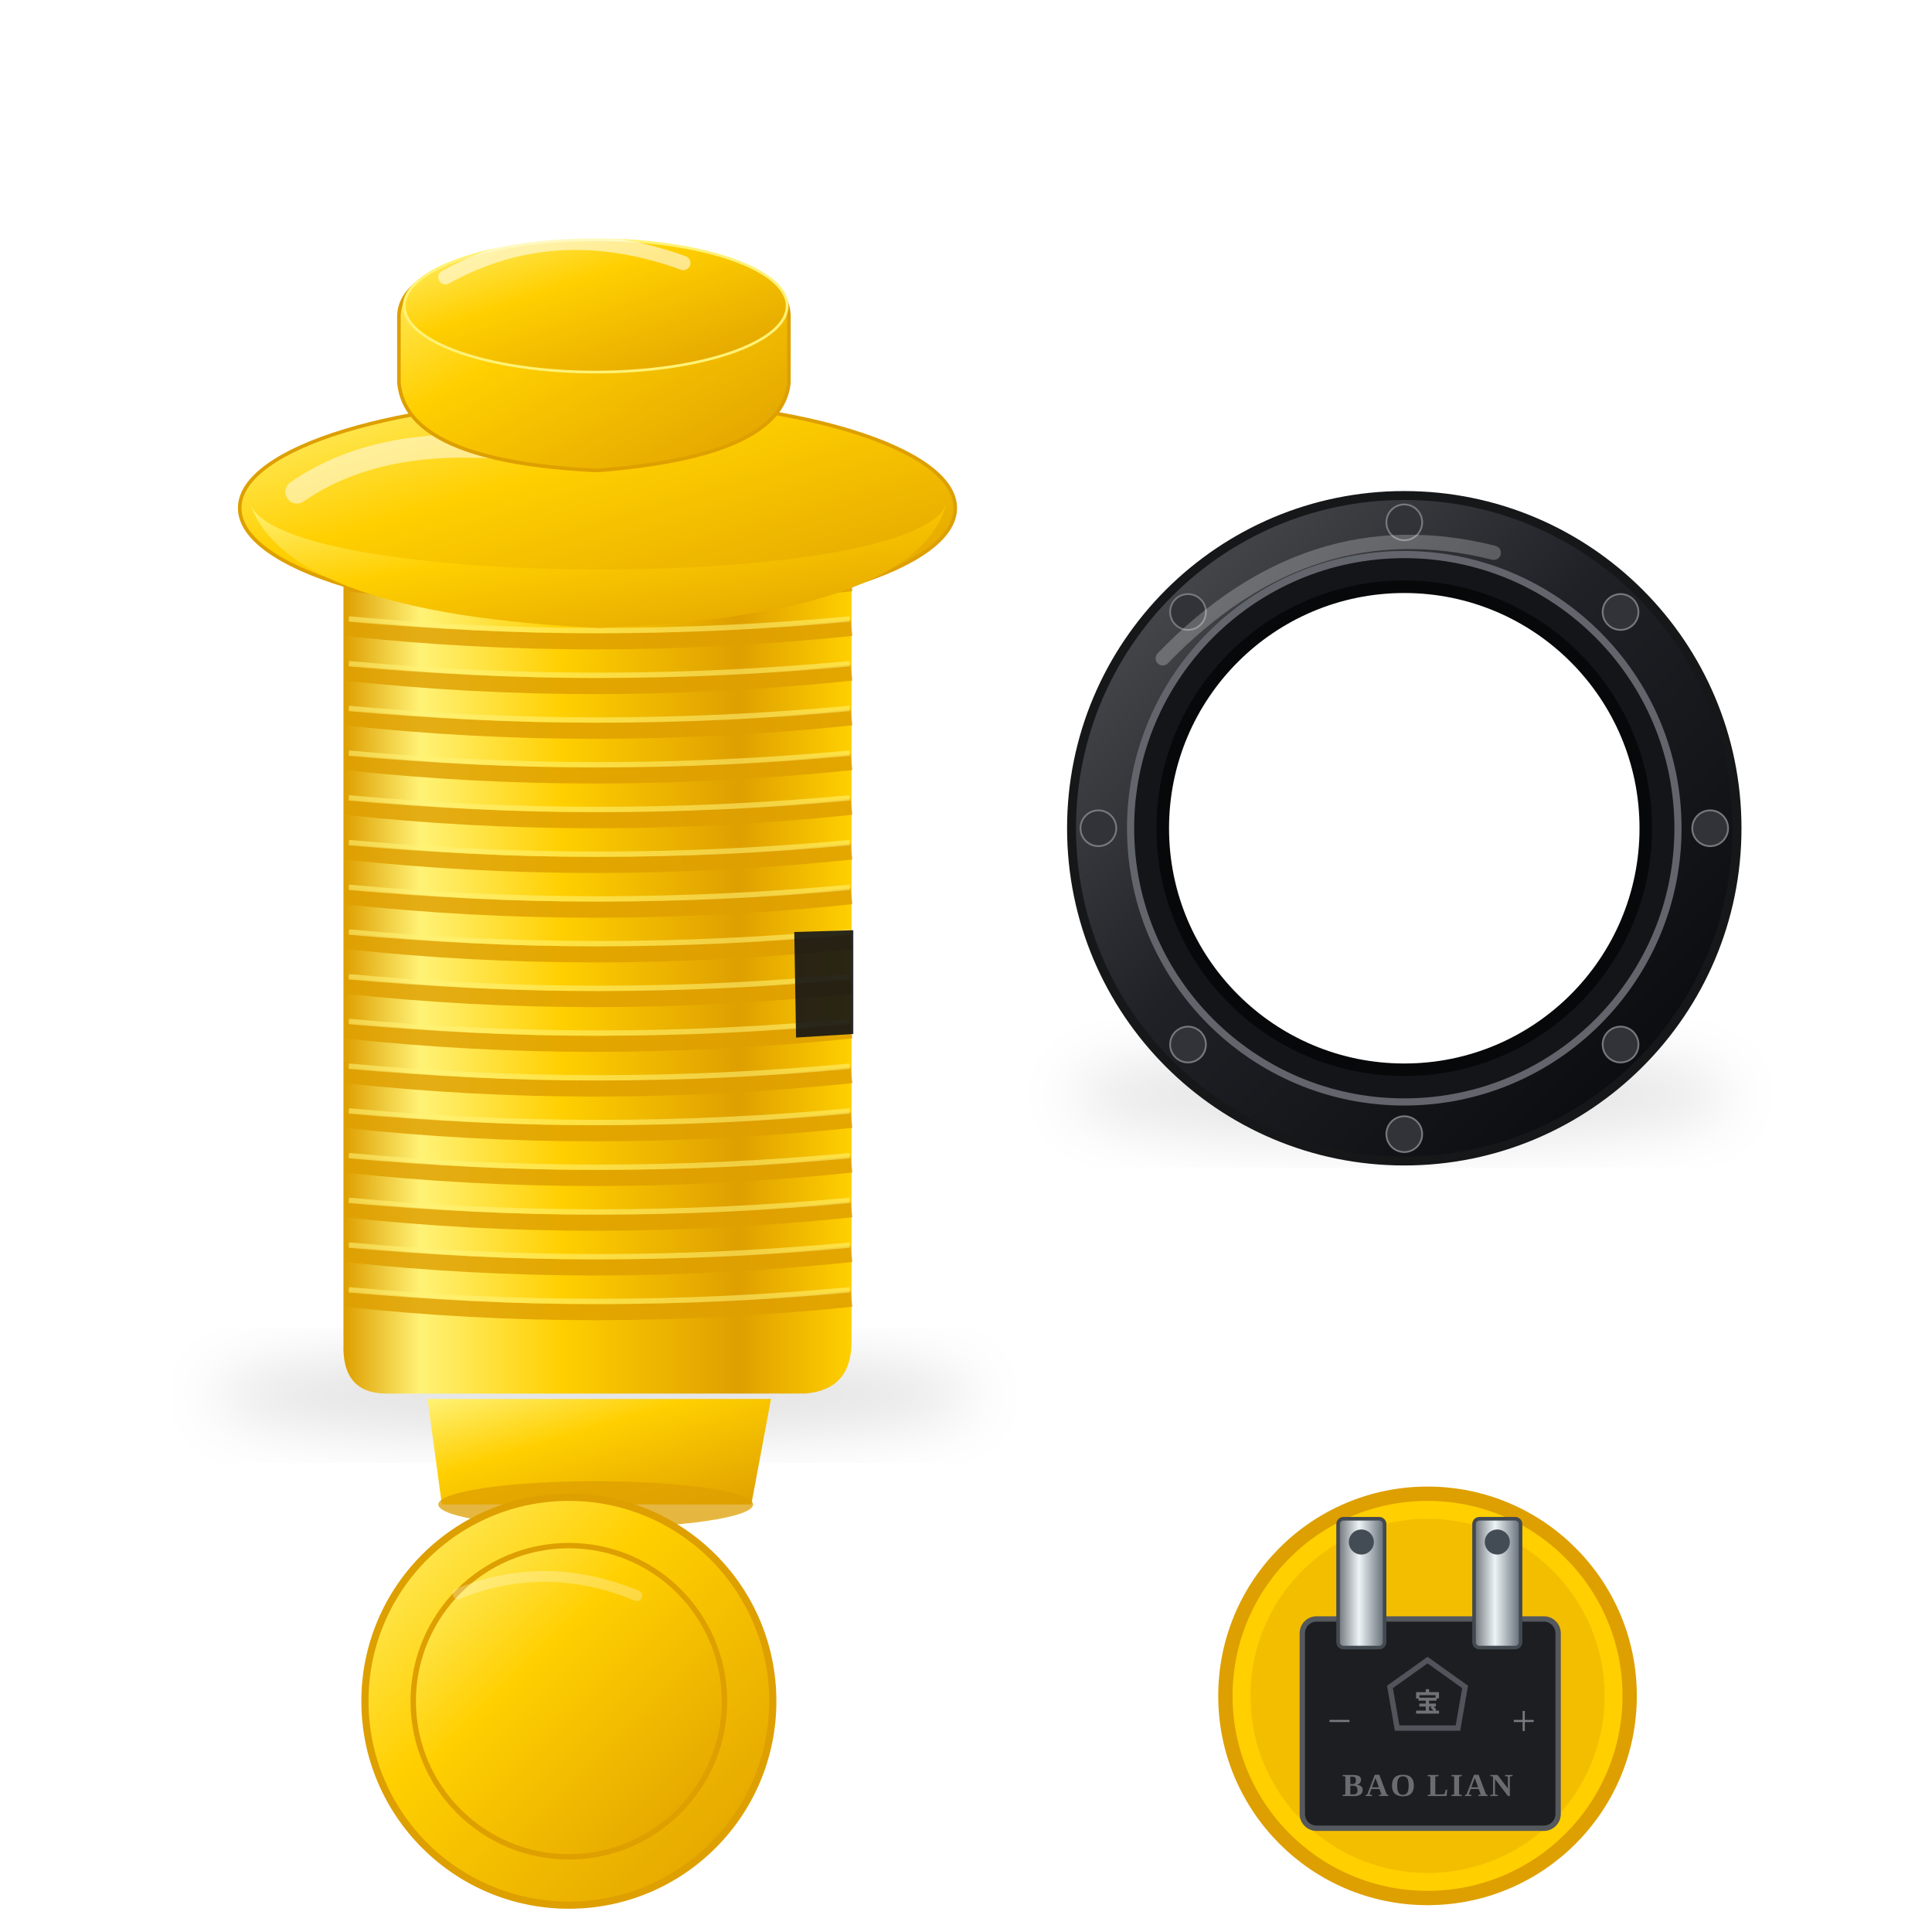
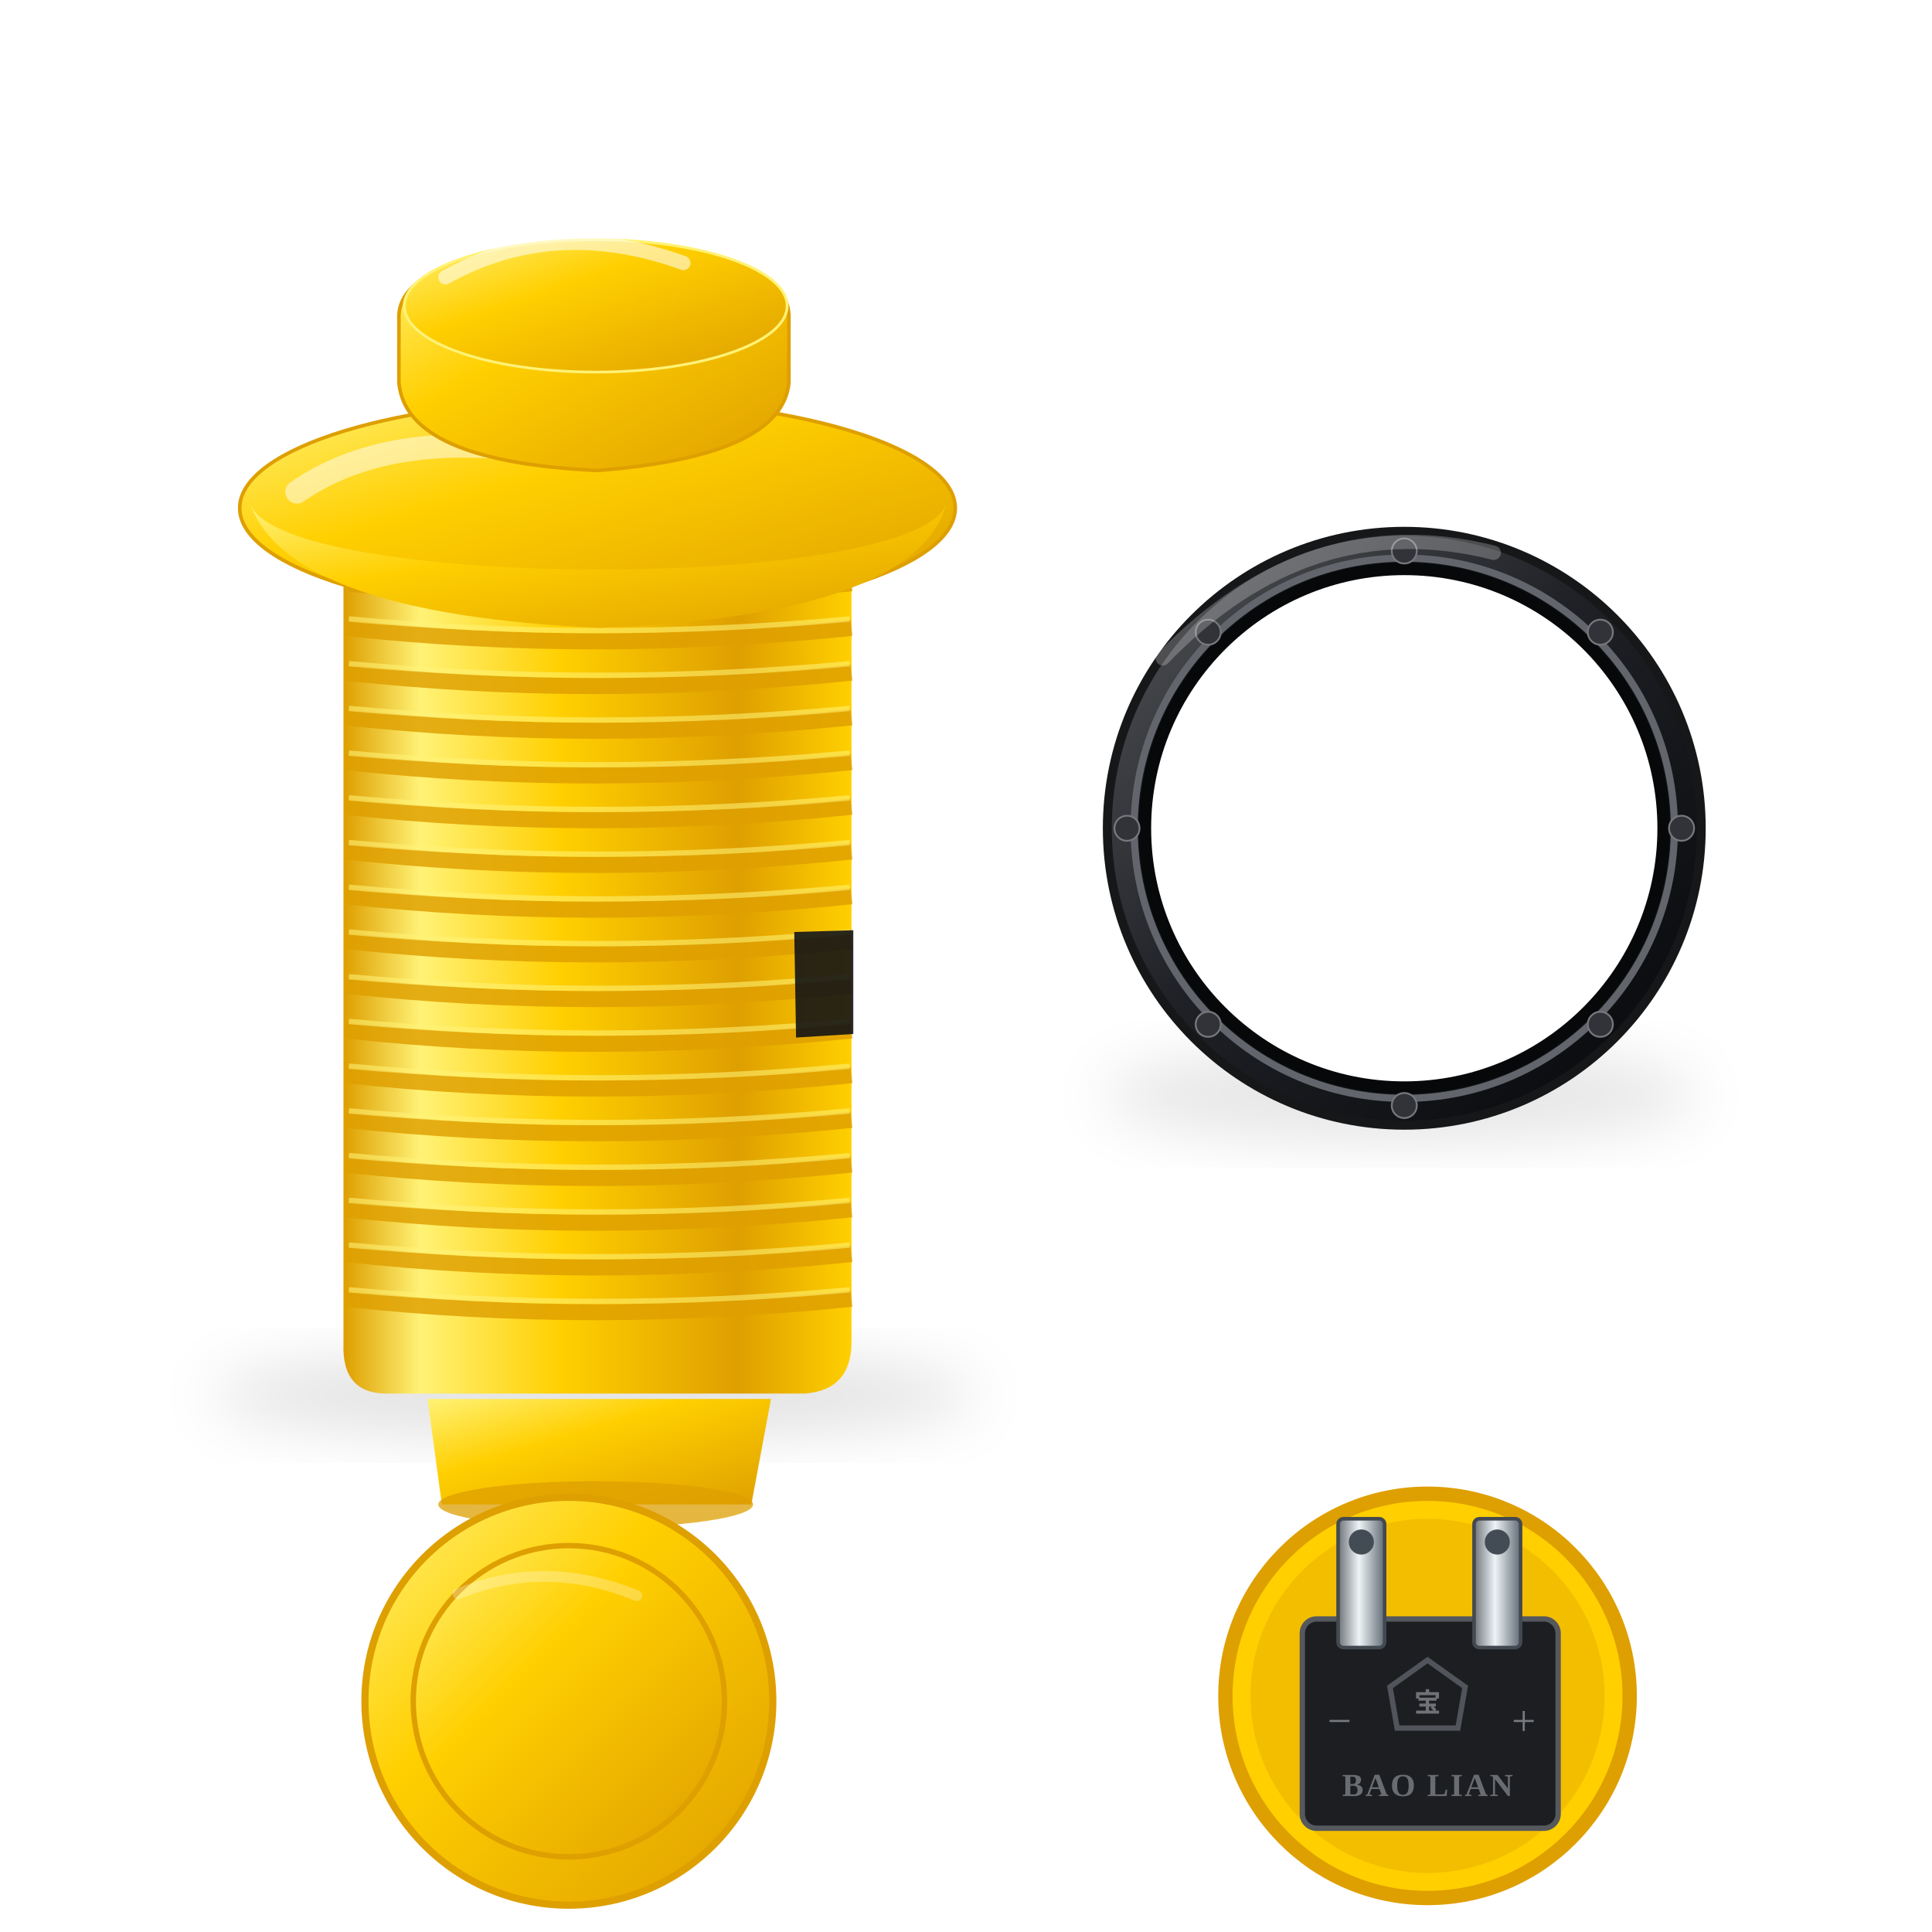
<svg xmlns="http://www.w3.org/2000/svg" width="1080" height="1080" viewBox="0 0 1080 1080" role="img" aria-label="BAO LIAN branded arcade push button, front, side, rear switch and correctly proportioned black mounting nut">
  <defs>
    <linearGradient id="body" x1="0" x2="1">
      <stop stop-color="#de9f00" />
      <stop offset=".15" stop-color="#fff276" />
      <stop offset=".43" stop-color="#ffcf00" />
      <stop offset=".78" stop-color="#de9f00" />
      <stop offset="1" stop-color="#ffcf00" />
    </linearGradient>
    <linearGradient id="top" x1="0" y1="0" x2="1" y2="1">
      <stop stop-color="#fff276" />
      <stop offset=".38" stop-color="#ffcf00" />
      <stop offset="1" stop-color="#de9f00" />
    </linearGradient>
    <linearGradient id="metal" x1="0" x2="1">
      <stop stop-color="#6e7378" />
      <stop offset=".45" stop-color="#edf4f7" />
      <stop offset="1" stop-color="#626c75" />
    </linearGradient>
    <linearGradient id="nut" x1="0" y1="0" x2="1" y2="1">
      <stop stop-color="#55575b" />
      <stop offset=".45" stop-color="#202126" />
      <stop offset="1" stop-color="#050609" />
    </linearGradient>
    <filter id="shadow" x="-25%" y="-25%" width="150%" height="150%">
      <feGaussianBlur stdDeviation="16" />
    </filter>
  </defs>
  <rect width="1080" height="1080" fill="#fff" />
  <ellipse cx="332" cy="780" rx="214" ry="25" fill="#000" opacity=".11" filter="url(#shadow)" />
  <path d="M192 304 Q192 284 214 284 L456 284 Q476 284 476 305 L476 750 Q476 777 450 779 L216 779 Q191 779 192 751 Z" fill="url(#body)" />
  <path d="M193 326 Q331 341 476 326" fill="none" stroke="#de9f00" stroke-width="9" opacity=".82" />
  <path d="M195 321 Q335 334 475 321" fill="none" stroke="#fff276" stroke-width="3" opacity=".57" />
  <path d="M193 351 Q331 366 476 351" fill="none" stroke="#de9f00" stroke-width="9" opacity=".82" />
  <path d="M195 346 Q335 359 475 346" fill="none" stroke="#fff276" stroke-width="3" opacity=".57" />
  <path d="M193 376 Q331 391 476 376" fill="none" stroke="#de9f00" stroke-width="9" opacity=".82" />
  <path d="M195 371 Q335 384 475 371" fill="none" stroke="#fff276" stroke-width="3" opacity=".57" />
  <path d="M193 401 Q331 416 476 401" fill="none" stroke="#de9f00" stroke-width="9" opacity=".82" />
  <path d="M195 396 Q335 409 475 396" fill="none" stroke="#fff276" stroke-width="3" opacity=".57" />
  <path d="M193 426 Q331 441 476 426" fill="none" stroke="#de9f00" stroke-width="9" opacity=".82" />
  <path d="M195 421 Q335 434 475 421" fill="none" stroke="#fff276" stroke-width="3" opacity=".57" />
  <path d="M193 451 Q331 466 476 451" fill="none" stroke="#de9f00" stroke-width="9" opacity=".82" />
  <path d="M195 446 Q335 459 475 446" fill="none" stroke="#fff276" stroke-width="3" opacity=".57" />
  <path d="M193 476 Q331 491 476 476" fill="none" stroke="#de9f00" stroke-width="9" opacity=".82" />
  <path d="M195 471 Q335 484 475 471" fill="none" stroke="#fff276" stroke-width="3" opacity=".57" />
  <path d="M193 501 Q331 516 476 501" fill="none" stroke="#de9f00" stroke-width="9" opacity=".82" />
  <path d="M195 496 Q335 509 475 496" fill="none" stroke="#fff276" stroke-width="3" opacity=".57" />
  <path d="M193 526 Q331 541 476 526" fill="none" stroke="#de9f00" stroke-width="9" opacity=".82" />
  <path d="M195 521 Q335 534 475 521" fill="none" stroke="#fff276" stroke-width="3" opacity=".57" />
  <path d="M193 551 Q331 566 476 551" fill="none" stroke="#de9f00" stroke-width="9" opacity=".82" />
  <path d="M195 546 Q335 559 475 546" fill="none" stroke="#fff276" stroke-width="3" opacity=".57" />
  <path d="M193 576 Q331 591 476 576" fill="none" stroke="#de9f00" stroke-width="9" opacity=".82" />
  <path d="M195 571 Q335 584 475 571" fill="none" stroke="#fff276" stroke-width="3" opacity=".57" />
  <path d="M193 601 Q331 616 476 601" fill="none" stroke="#de9f00" stroke-width="9" opacity=".82" />
  <path d="M195 596 Q335 609 475 596" fill="none" stroke="#fff276" stroke-width="3" opacity=".57" />
  <path d="M193 626 Q331 641 476 626" fill="none" stroke="#de9f00" stroke-width="9" opacity=".82" />
  <path d="M195 621 Q335 634 475 621" fill="none" stroke="#fff276" stroke-width="3" opacity=".57" />
  <path d="M193 651 Q331 666 476 651" fill="none" stroke="#de9f00" stroke-width="9" opacity=".82" />
  <path d="M195 646 Q335 659 475 646" fill="none" stroke="#fff276" stroke-width="3" opacity=".57" />
  <path d="M193 676 Q331 691 476 676" fill="none" stroke="#de9f00" stroke-width="9" opacity=".82" />
  <path d="M195 671 Q335 684 475 671" fill="none" stroke="#fff276" stroke-width="3" opacity=".57" />
  <path d="M193 701 Q331 716 476 701" fill="none" stroke="#de9f00" stroke-width="9" opacity=".82" />
  <path d="M195 696 Q335 709 475 696" fill="none" stroke="#fff276" stroke-width="3" opacity=".57" />
  <path d="M193 726 Q331 741 476 726" fill="none" stroke="#de9f00" stroke-width="9" opacity=".82" />
  <path d="M195 721 Q335 734 475 721" fill="none" stroke="#fff276" stroke-width="3" opacity=".57" />
  <path d="M444 521 L477 520 L477 578 L445 580 Z" fill="#101115" opacity=".89" />
  <path d="M239 782 L431 782 L420 841 L247 841 Z" fill="url(#top)" />
  <ellipse cx="333" cy="841" rx="88" ry="13" fill="#de9f00" opacity=".75" />
  <ellipse cx="334" cy="284" rx="200" ry="61" fill="url(#top)" stroke="#de9f00" stroke-width="2" />
  <path d="M140 282 C159 330 509 331 529 282 Q511 344 335 351 Q162 343 140 282Z" fill="url(#top)" />
  <path d="M166 275 Q215 241 297 252" stroke="#fff" stroke-width="13" stroke-linecap="round" fill="none" opacity=".50" />
  <path d="M223 214 L223 176 Q225 141 333 138 Q439 139 441 176 L441 214 Q437 255 334 263 Q227 258 223 214 Z" fill="url(#top)" stroke="#de9f00" stroke-width="2" />
  <ellipse cx="333" cy="171" rx="107" ry="37" fill="url(#top)" stroke="#fff276" stroke-width="1.5" />
  <path d="M249 155 Q310 121 382 147" stroke="#fff" opacity=".55" stroke-width="8" stroke-linecap="round" fill="none" />
-   <ellipse cx="783" cy="612" rx="185" ry="27" fill="#000" opacity=".10" filter="url(#shadow)" />
-   <circle cx="785" cy="463" r="186" fill="url(#nut)" stroke="#161719" stroke-width="5" />
-   <circle cx="785" cy="463" r="153" fill="#141519" stroke="#62656b" stroke-width="4" />
-   <circle cx="785" cy="463" r="135" fill="#fff" stroke="#070809" stroke-width="7" />
-   <circle cx="956.0" cy="463.0" r="10" fill="#323338" stroke="#77787e" stroke-width="1" />
-   <circle cx="905.9" cy="583.9" r="10" fill="#323338" stroke="#77787e" stroke-width="1" />
-   <circle cx="785.0" cy="634.0" r="10" fill="#323338" stroke="#77787e" stroke-width="1" />
-   <circle cx="664.1" cy="583.9" r="10" fill="#323338" stroke="#77787e" stroke-width="1" />
-   <circle cx="614.0" cy="463.0" r="10" fill="#323338" stroke="#77787e" stroke-width="1" />
-   <circle cx="664.1" cy="342.1" r="10" fill="#323338" stroke="#77787e" stroke-width="1" />
-   <circle cx="785.0" cy="292.0" r="10" fill="#323338" stroke="#77787e" stroke-width="1" />
-   <circle cx="905.9" cy="342.1" r="10" fill="#323338" stroke="#77787e" stroke-width="1" />
+   <ellipse cx="783" cy="612" rx="166" ry="27" fill="#000" opacity=".10" filter="url(#shadow)" />
+   <circle cx="785" cy="463" r="166" fill="url(#nut)" stroke="#161719" stroke-width="5" />
+   <circle cx="785" cy="463" r="151" fill="#141519" stroke="#62656b" stroke-width="4" />
+   <circle cx="785" cy="463" r="145" fill="#fff" stroke="#070809" stroke-width="7" />
+   <circle cx="940.0" cy="463.0" r="7" fill="#323338" stroke="#77787e" stroke-width="1" />
+   <circle cx="894.6" cy="572.6" r="7" fill="#323338" stroke="#77787e" stroke-width="1" />
+   <circle cx="785.0" cy="618.0" r="7" fill="#323338" stroke="#77787e" stroke-width="1" />
+   <circle cx="675.4" cy="572.6" r="7" fill="#323338" stroke="#77787e" stroke-width="1" />
+   <circle cx="630.0" cy="463.0" r="7" fill="#323338" stroke="#77787e" stroke-width="1" />
+   <circle cx="675.4" cy="353.4" r="7" fill="#323338" stroke="#77787e" stroke-width="1" />
+   <circle cx="785.0" cy="308.0" r="7" fill="#323338" stroke="#77787e" stroke-width="1" />
+   <circle cx="894.6" cy="353.4" r="7" fill="#323338" stroke="#77787e" stroke-width="1" />
  <path d="M650 368 Q732 283 835 309" fill="none" stroke="#fff" stroke-width="8" stroke-linecap="round" opacity=".24" />
  <circle cx="318" cy="951" r="114" fill="url(#top)" stroke="#de9f00" stroke-width="4" />
  <circle cx="318" cy="951" r="87" fill="url(#top)" stroke="#de9f00" stroke-width="3" />
  <path d="M256 891 Q305 871 356 892" fill="none" stroke="#fff" stroke-width="6" stroke-linecap="round" opacity=".27" />
  <circle cx="798" cy="948" r="113" fill="#ffcf00" stroke="#de9f00" stroke-width="8" />
  <circle cx="798" cy="948" r="99" fill="#de9f00" opacity=".34" />
  <rect x="728" y="905" width="143" height="117" rx="8" fill="#1c1e21" stroke="#55585d" stroke-width="3" />
  <rect x="748" y="849" width="26" height="72" rx="3" fill="url(#metal)" stroke="#434950" stroke-width="2" />
  <rect x="824" y="849" width="26" height="72" rx="3" fill="url(#metal)" stroke="#434950" stroke-width="2" />
  <circle cx="761" cy="862" r="7" fill="#434b54" />
  <circle cx="837" cy="862" r="7" fill="#434b54" />
  <path d="M777 943 L798 928 L819 943 L815 966 L781 966 Z" fill="none" stroke="#51545b" stroke-width="3" />
  <text x="798" y="957" font-size="15" font-weight="700" text-anchor="middle" fill="#707278">宝</text>
  <text x="798" y="1004" font-size="18" font-weight="700" text-anchor="middle" letter-spacing="1" fill="#696d72">BAO LIAN</text>
  <text x="742" y="970" font-size="24" fill="#777b81">−</text>
  <text x="845" y="970" font-size="24" fill="#777b81">+</text>
</svg>
